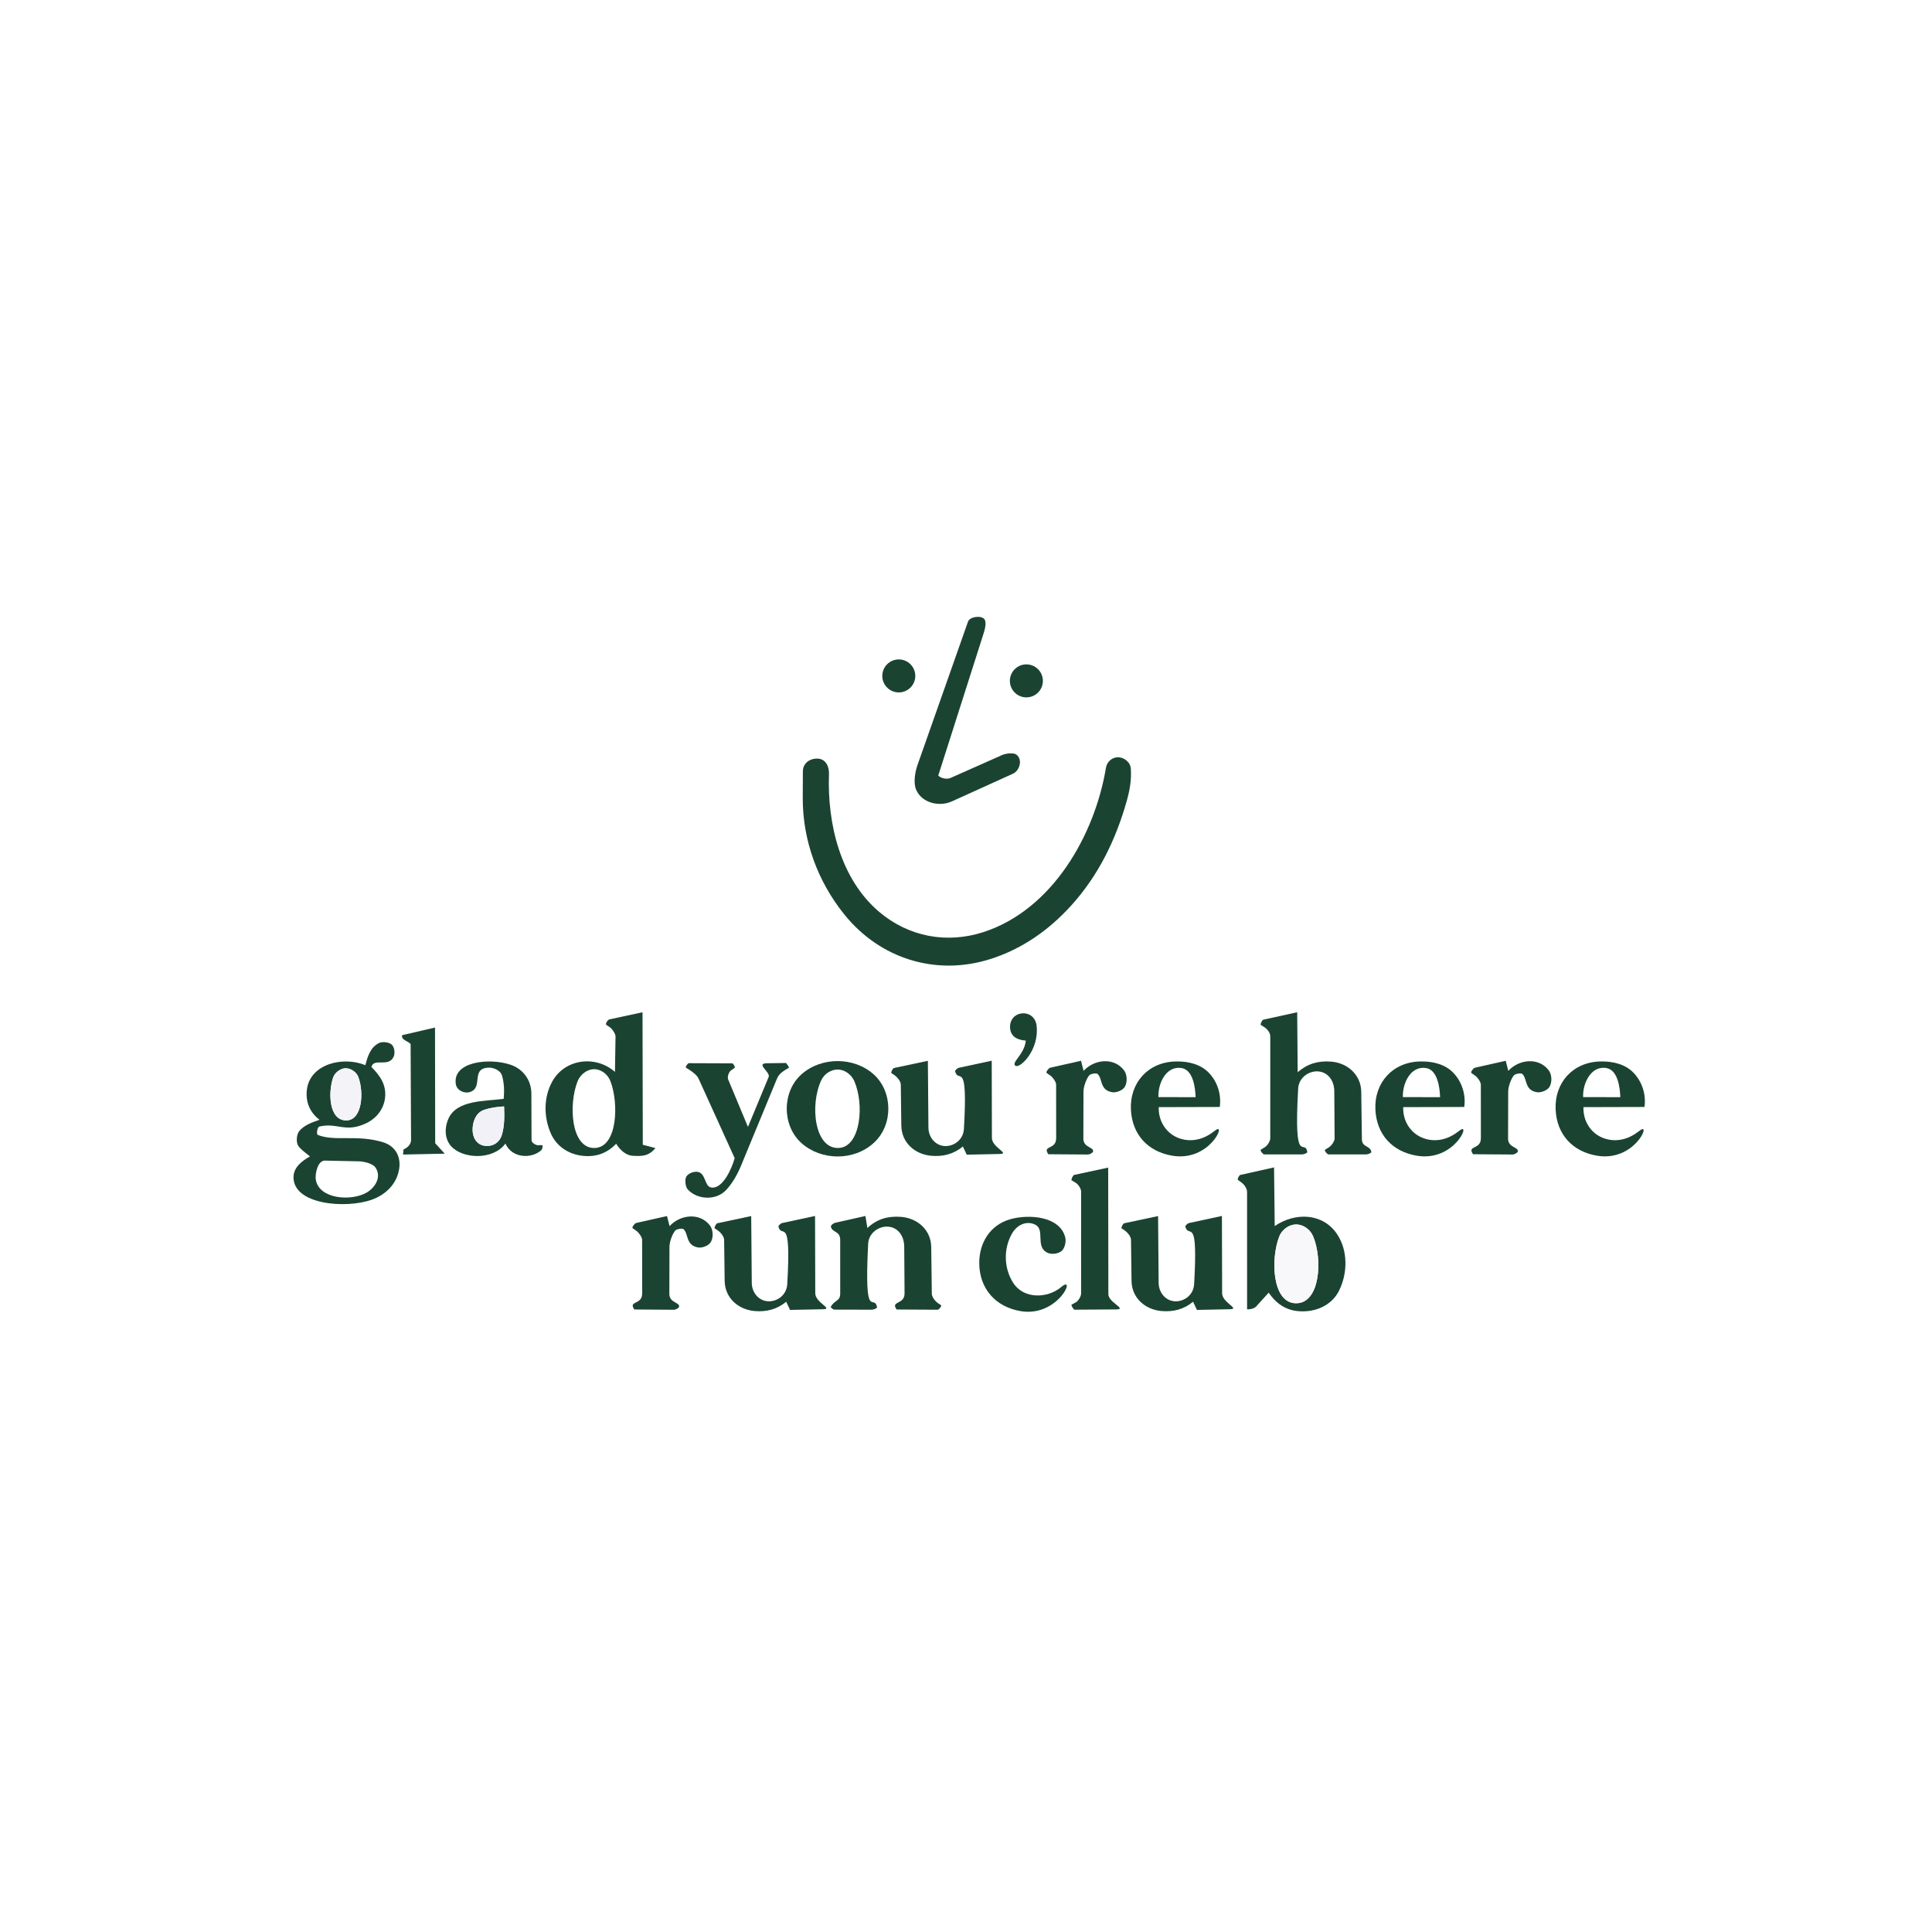
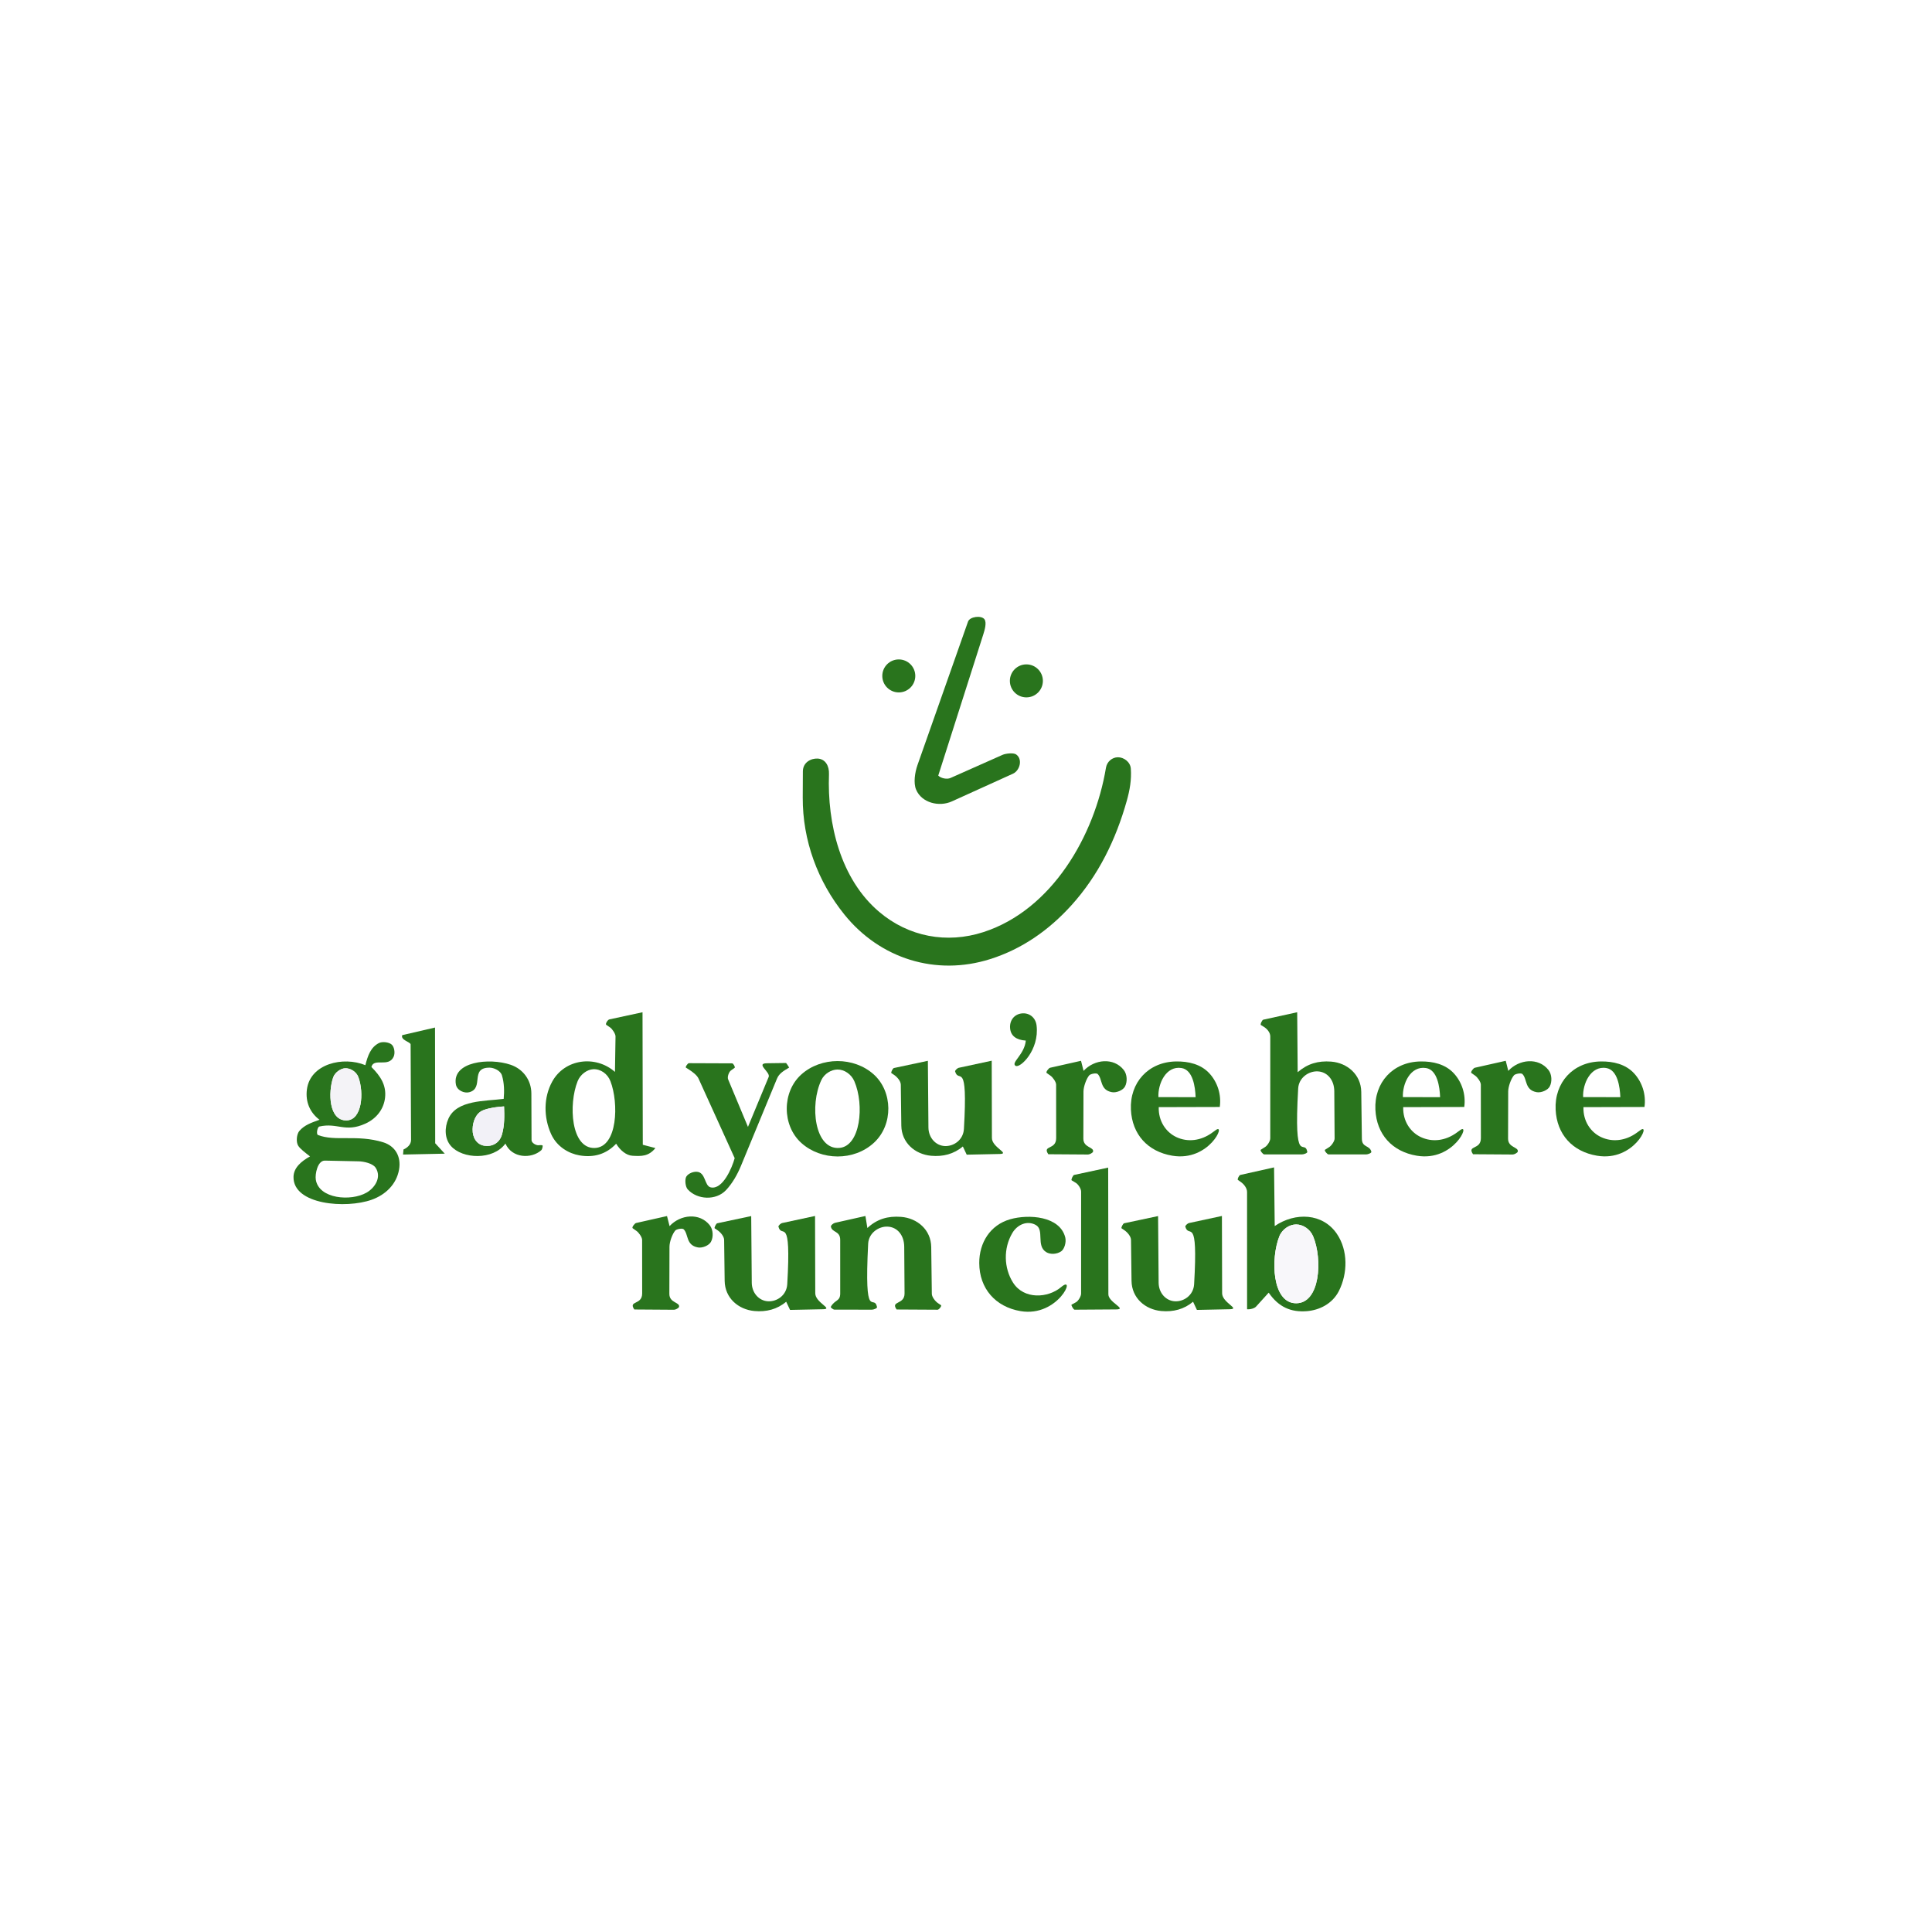
<svg xmlns="http://www.w3.org/2000/svg" width="1080pt" height="1080pt" viewBox="0 0 1080 1080" version="1.2">
  <g id="surface1">
-     <path style=" stroke:none;fill-rule:nonzero;fill:#1B4332;fill-opacity:1;" d="M 448.809 431.223 C 448.832 426.043 453.496 423.832 457.137 424.051 C 461.383 424.309 463.582 428.098 463.406 432.797 C 462.383 460.371 469.797 491.387 491.488 509.758 C 507.91 523.668 529.23 527.684 549.711 521.059 C 588.148 508.629 611.957 467.035 618.242 429.156 C 618.812 425.73 621.742 423.34 624.898 423.312 C 628.18 423.281 631.879 425.887 632.137 429.684 C 632.566 435.996 631.562 441.656 629.883 447.637 C 623.773 469.379 614.035 489.371 598.898 506.094 C 586.293 520.02 571.336 530.496 553.566 536.129 C 523.172 545.758 491.906 535.945 471.973 511.18 C 457.141 492.762 448.621 469.824 448.738 445.766 Z M 448.809 431.223 " />
-     <path style=" stroke:none;fill-rule:nonzero;fill:#1B4332;fill-opacity:1;" d="M 568.07 421.758 C 571.844 424.477 570.055 430.777 566.273 432.492 L 532.074 447.996 C 525.051 451.18 515.277 448.887 512.109 441.418 C 510.543 437.727 511.426 431.797 512.875 427.684 L 541.125 347.496 C 542.137 344.617 548.688 343.867 550.332 346.199 C 551.633 348.043 550.492 352.047 549.695 354.547 L 524.492 433.555 C 525.953 435.07 529.312 435.793 531.328 434.898 L 560.422 421.969 C 562.117 421.215 566.52 420.645 568.07 421.758 " />
-     <path style=" stroke:none;fill-rule:nonzero;fill:#1B4332;fill-opacity:1;" d="M 582.977 380.613 C 582.977 385.711 578.848 389.84 573.754 389.84 C 568.66 389.84 564.527 385.711 564.527 380.613 C 564.527 375.52 568.66 371.391 573.754 371.391 C 578.848 371.391 582.977 375.52 582.977 380.613 " />
-     <path style=" stroke:none;fill-rule:nonzero;fill:#1B4332;fill-opacity:1;" d="M 511.652 377.844 C 511.652 382.938 507.523 387.066 502.43 387.066 C 497.336 387.066 493.207 382.938 493.207 377.844 C 493.207 372.754 497.336 368.625 502.43 368.625 C 507.523 368.625 511.652 372.754 511.652 377.844 " />
-     <path style=" stroke:none;fill-rule:nonzero;fill:#1B4332;fill-opacity:1;" d="M 734.082 691.191 C 732.406 687.137 728.422 684.473 724.559 684.473 C 720.797 684.473 716.734 687.113 715.133 691.168 C 710.234 703.562 711.02 728.531 724.547 728.531 C 737.957 728.535 739.406 704.078 734.082 691.191 M 709.207 722.605 L 702.141 730.398 C 701.262 731.371 698.902 732.07 697.125 731.875 L 697.117 666.348 C 697.117 664.059 695.238 661.875 693.648 660.754 L 692.008 659.598 C 691.535 659.266 692.617 656.965 693.355 656.801 L 712.207 652.582 L 712.574 685.371 C 724.082 677.527 739.387 678.102 747.297 689.691 C 753.637 698.98 753.391 711.848 748.473 721.625 C 744.777 728.961 737.352 732.422 730.473 732.953 C 721.77 733.621 714.84 730.801 709.207 722.605 " />
-     <path style=" stroke:none;fill-rule:nonzero;fill:#1B4332;fill-opacity:1;" d="M 505.469 696.961 C 505.426 690.508 501.637 685.891 496.074 685.688 C 491.223 685.512 485.613 689.191 485.305 695.273 C 483.035 740.18 488.441 722.656 490.277 730.645 C 490.426 731.309 488.383 732.125 487.422 732.121 L 466.355 732.094 C 465.879 732.094 464.207 730.922 464.41 730.551 C 466.684 726.418 469.684 727.629 469.684 723.043 L 469.676 693.137 C 469.676 687.891 465.062 689.148 464.48 685.664 C 464.355 684.922 465.945 683.75 466.797 683.559 L 483.773 679.75 L 484.875 686.461 C 490.285 681.414 496.367 679.668 503.707 680.238 C 512.777 680.938 520.438 687.453 520.562 697.105 L 520.895 723.266 C 520.918 725.07 522.891 727.484 524.211 728.379 L 526.039 729.617 C 526.555 729.969 524.93 732.148 524.113 732.145 L 501.219 732.016 C 497.668 727.035 505.699 729.512 505.652 723.016 Z M 505.469 696.961 " />
-     <path style=" stroke:none;fill-rule:nonzero;fill:#1B4332;fill-opacity:1;" d="M 683.176 722.961 C 683.191 728.207 693.492 731.746 687.5 731.871 L 669.086 732.254 L 666.93 727.672 C 661.918 731.906 655.832 733.484 649.164 732.871 C 640.152 732.039 632.652 725.578 632.531 716 L 632.238 693.141 C 632.211 691.074 630.145 688.781 628.504 687.676 L 626.996 686.664 C 626.52 686.344 627.785 683.949 628.406 683.816 L 647.375 679.789 L 647.684 717.055 C 647.734 722.781 651.73 727.137 656.707 727.426 C 661.785 727.723 667.16 724.059 667.52 717.887 C 669.816 678.312 664.637 692.828 662.602 685.734 C 662.43 685.141 663.941 683.844 664.586 683.703 L 683.062 679.73 Z M 683.176 722.961 " />
-     <path style=" stroke:none;fill-rule:nonzero;fill:#1B4332;fill-opacity:1;" d="M 455.734 722.961 C 455.746 728.195 466.02 731.746 460.133 731.871 L 441.648 732.254 L 439.484 727.672 C 434.48 731.902 428.391 733.484 421.723 732.871 C 412.711 732.039 405.211 725.578 405.09 716 L 404.797 693.141 C 404.77 691.078 402.699 688.766 401.062 687.68 L 399.551 686.676 C 399.07 686.355 400.348 683.949 400.91 683.828 L 419.93 679.789 L 420.242 717.051 C 420.293 722.781 424.289 727.137 429.266 727.426 C 434.348 727.727 439.719 724.059 440.078 717.875 C 442.395 678.164 437.098 692.844 435.16 685.738 C 434.996 685.141 436.496 683.844 437.145 683.703 L 455.617 679.73 Z M 455.734 722.961 " />
-     <path style=" stroke:none;fill-rule:nonzero;fill:#1B4332;fill-opacity:1;" d="M 600.691 732.129 C 600.078 732.133 598.633 729.512 599.004 729.312 L 601.508 727.945 C 602.672 727.312 604.34 724.746 604.34 723.105 L 604.352 666.137 C 604.352 664.41 602.664 661.992 601.43 661.246 L 599.078 659.828 C 598.57 659.52 599.82 656.926 600.418 656.797 L 619.48 652.699 L 619.586 723.539 C 619.594 728.066 630.348 731.93 623.922 731.973 Z M 600.691 732.129 " />
-     <path style=" stroke:none;fill-rule:nonzero;fill:#1B4332;fill-opacity:1;" d="M 565.891 689.277 C 560.816 697.867 561.156 708.879 566.297 716.988 C 572.371 726.57 585.855 725.707 593.184 719.492 C 602.027 711.992 591.668 736.5 570.5 732.926 C 556.477 730.559 547.445 720.309 547.406 706.016 C 547.375 694.742 553.473 684.773 564.699 681.57 C 575.055 678.621 592.48 679.762 595.484 691.727 C 596.168 694.445 594.98 698.266 593.238 699.48 C 590.805 701.176 587.156 701.359 584.887 699.977 C 578.98 696.383 584.051 687.492 578.93 684.723 C 574.188 682.156 568.707 684.508 565.891 689.277 " />
-     <path style=" stroke:none;fill-rule:nonzero;fill:#1B4332;fill-opacity:1;" d="M 374.172 723.297 C 374.16 728.438 380.207 727.891 379.586 730.57 C 379.43 731.234 377.625 732.168 376.793 732.164 L 354.586 732.012 C 351.074 726.863 358.984 729.711 358.977 723.031 L 358.949 693.121 C 358.945 691.539 357.027 688.969 355.855 688.141 L 353.66 686.586 C 353.047 686.152 354.742 683.859 355.598 683.664 L 372.863 679.781 L 374.293 685.41 C 380.305 678.875 391.164 677.742 396.77 684.938 C 398.688 687.395 398.883 691.496 397.434 694.18 C 396.336 696.215 392.691 697.781 390.148 697.324 C 383.316 696.09 384.965 689.906 382.18 687.18 C 381.422 686.434 378.172 687.059 377.461 687.898 C 375.809 689.848 374.25 694.199 374.242 696.938 Z M 374.172 723.297 " />
+     <path style=" stroke:none;fill-rule:nonzero;fill:#29741d;fill-opacity:1;" d="M 448.809 431.223 C 448.832 426.043 453.496 423.832 457.137 424.051 C 461.383 424.309 463.582 428.098 463.406 432.797 C 462.383 460.371 469.797 491.387 491.488 509.758 C 507.91 523.668 529.23 527.684 549.711 521.059 C 588.148 508.629 611.957 467.035 618.242 429.156 C 618.812 425.73 621.742 423.34 624.898 423.312 C 628.18 423.281 631.879 425.887 632.137 429.684 C 632.566 435.996 631.562 441.656 629.883 447.637 C 623.773 469.379 614.035 489.371 598.898 506.094 C 586.293 520.02 571.336 530.496 553.566 536.129 C 523.172 545.758 491.906 535.945 471.973 511.18 C 457.141 492.762 448.621 469.824 448.738 445.766 Z M 448.809 431.223 " />
+     <path style=" stroke:none;fill-rule:nonzero;fill:#29741d;fill-opacity:1;" d="M 568.07 421.758 C 571.844 424.477 570.055 430.777 566.273 432.492 L 532.074 447.996 C 525.051 451.18 515.277 448.887 512.109 441.418 C 510.543 437.727 511.426 431.797 512.875 427.684 L 541.125 347.496 C 542.137 344.617 548.688 343.867 550.332 346.199 C 551.633 348.043 550.492 352.047 549.695 354.547 L 524.492 433.555 C 525.953 435.07 529.312 435.793 531.328 434.898 L 560.422 421.969 C 562.117 421.215 566.52 420.645 568.07 421.758 " />
+     <path style=" stroke:none;fill-rule:nonzero;fill:#29741d;fill-opacity:1;" d="M 582.977 380.613 C 582.977 385.711 578.848 389.84 573.754 389.84 C 568.66 389.84 564.527 385.711 564.527 380.613 C 564.527 375.52 568.66 371.391 573.754 371.391 C 578.848 371.391 582.977 375.52 582.977 380.613 " />
+     <path style=" stroke:none;fill-rule:nonzero;fill:#29741d;fill-opacity:1;" d="M 511.652 377.844 C 511.652 382.938 507.523 387.066 502.43 387.066 C 497.336 387.066 493.207 382.938 493.207 377.844 C 493.207 372.754 497.336 368.625 502.43 368.625 C 507.523 368.625 511.652 372.754 511.652 377.844 " />
+     <path style=" stroke:none;fill-rule:nonzero;fill:#29741d;fill-opacity:1;" d="M 734.082 691.191 C 732.406 687.137 728.422 684.473 724.559 684.473 C 720.797 684.473 716.734 687.113 715.133 691.168 C 710.234 703.562 711.02 728.531 724.547 728.531 C 737.957 728.535 739.406 704.078 734.082 691.191 M 709.207 722.605 L 702.141 730.398 C 701.262 731.371 698.902 732.07 697.125 731.875 L 697.117 666.348 C 697.117 664.059 695.238 661.875 693.648 660.754 L 692.008 659.598 C 691.535 659.266 692.617 656.965 693.355 656.801 L 712.207 652.582 L 712.574 685.371 C 724.082 677.527 739.387 678.102 747.297 689.691 C 753.637 698.98 753.391 711.848 748.473 721.625 C 744.777 728.961 737.352 732.422 730.473 732.953 C 721.77 733.621 714.84 730.801 709.207 722.605 " />
+     <path style=" stroke:none;fill-rule:nonzero;fill:#29741d;fill-opacity:1;" d="M 505.469 696.961 C 505.426 690.508 501.637 685.891 496.074 685.688 C 491.223 685.512 485.613 689.191 485.305 695.273 C 483.035 740.18 488.441 722.656 490.277 730.645 C 490.426 731.309 488.383 732.125 487.422 732.121 L 466.355 732.094 C 465.879 732.094 464.207 730.922 464.41 730.551 C 466.684 726.418 469.684 727.629 469.684 723.043 L 469.676 693.137 C 469.676 687.891 465.062 689.148 464.48 685.664 C 464.355 684.922 465.945 683.75 466.797 683.559 L 483.773 679.75 L 484.875 686.461 C 490.285 681.414 496.367 679.668 503.707 680.238 C 512.777 680.938 520.438 687.453 520.562 697.105 L 520.895 723.266 C 520.918 725.07 522.891 727.484 524.211 728.379 L 526.039 729.617 C 526.555 729.969 524.93 732.148 524.113 732.145 L 501.219 732.016 C 497.668 727.035 505.699 729.512 505.652 723.016 Z M 505.469 696.961 " />
+     <path style=" stroke:none;fill-rule:nonzero;fill:#29741d;fill-opacity:1;" d="M 683.176 722.961 C 683.191 728.207 693.492 731.746 687.5 731.871 L 669.086 732.254 L 666.93 727.672 C 661.918 731.906 655.832 733.484 649.164 732.871 C 640.152 732.039 632.652 725.578 632.531 716 L 632.238 693.141 C 632.211 691.074 630.145 688.781 628.504 687.676 L 626.996 686.664 C 626.52 686.344 627.785 683.949 628.406 683.816 L 647.375 679.789 L 647.684 717.055 C 647.734 722.781 651.73 727.137 656.707 727.426 C 661.785 727.723 667.16 724.059 667.52 717.887 C 669.816 678.312 664.637 692.828 662.602 685.734 C 662.43 685.141 663.941 683.844 664.586 683.703 L 683.062 679.73 Z M 683.176 722.961 " />
+     <path style=" stroke:none;fill-rule:nonzero;fill:#29741d;fill-opacity:1;" d="M 455.734 722.961 C 455.746 728.195 466.02 731.746 460.133 731.871 L 441.648 732.254 L 439.484 727.672 C 434.48 731.902 428.391 733.484 421.723 732.871 C 412.711 732.039 405.211 725.578 405.09 716 L 404.797 693.141 C 404.77 691.078 402.699 688.766 401.062 687.68 L 399.551 686.676 C 399.07 686.355 400.348 683.949 400.91 683.828 L 419.93 679.789 L 420.242 717.051 C 420.293 722.781 424.289 727.137 429.266 727.426 C 434.348 727.727 439.719 724.059 440.078 717.875 C 442.395 678.164 437.098 692.844 435.16 685.738 C 434.996 685.141 436.496 683.844 437.145 683.703 L 455.617 679.73 Z M 455.734 722.961 " />
+     <path style=" stroke:none;fill-rule:nonzero;fill:#29741d;fill-opacity:1;" d="M 600.691 732.129 C 600.078 732.133 598.633 729.512 599.004 729.312 L 601.508 727.945 C 602.672 727.312 604.34 724.746 604.34 723.105 L 604.352 666.137 C 604.352 664.41 602.664 661.992 601.43 661.246 L 599.078 659.828 C 598.57 659.52 599.82 656.926 600.418 656.797 L 619.48 652.699 L 619.586 723.539 C 619.594 728.066 630.348 731.93 623.922 731.973 Z M 600.691 732.129 " />
+     <path style=" stroke:none;fill-rule:nonzero;fill:#29741d;fill-opacity:1;" d="M 565.891 689.277 C 560.816 697.867 561.156 708.879 566.297 716.988 C 572.371 726.57 585.855 725.707 593.184 719.492 C 602.027 711.992 591.668 736.5 570.5 732.926 C 556.477 730.559 547.445 720.309 547.406 706.016 C 547.375 694.742 553.473 684.773 564.699 681.57 C 575.055 678.621 592.48 679.762 595.484 691.727 C 596.168 694.445 594.98 698.266 593.238 699.48 C 590.805 701.176 587.156 701.359 584.887 699.977 C 578.98 696.383 584.051 687.492 578.93 684.723 C 574.188 682.156 568.707 684.508 565.891 689.277 " />
+     <path style=" stroke:none;fill-rule:nonzero;fill:#29741d;fill-opacity:1;" d="M 374.172 723.297 C 374.16 728.438 380.207 727.891 379.586 730.57 C 379.43 731.234 377.625 732.168 376.793 732.164 L 354.586 732.012 C 351.074 726.863 358.984 729.711 358.977 723.031 L 358.949 693.121 C 358.945 691.539 357.027 688.969 355.855 688.141 L 353.66 686.586 C 353.047 686.152 354.742 683.859 355.598 683.664 L 372.863 679.781 L 374.293 685.41 C 380.305 678.875 391.164 677.742 396.77 684.938 C 398.688 687.395 398.883 691.496 397.434 694.18 C 396.336 696.215 392.691 697.781 390.148 697.324 C 383.316 696.09 384.965 689.906 382.18 687.18 C 381.422 686.434 378.172 687.059 377.461 687.898 C 375.809 689.848 374.25 694.199 374.242 696.938 Z M 374.172 723.297 " />
    <path style=" stroke:none;fill-rule:nonzero;fill:rgb(97.255%,96.863%,98.039%);fill-opacity:1;" d="M 734.082 691.191 C 739.406 704.078 737.957 728.535 724.547 728.531 C 711.02 728.531 710.234 703.562 715.133 691.168 C 716.734 687.113 720.797 684.473 724.559 684.473 C 728.422 684.473 732.406 687.137 734.082 691.191 " />
-     <path style=" stroke:none;fill-rule:nonzero;fill:#1B4332;fill-opacity:1;" d="M 209.996 652.793 C 208.398 650.309 203.277 649.242 200.465 649.184 L 181.637 648.789 C 177.5 648.703 176.047 656.359 176.531 659.422 C 178.246 670.234 196.172 671.703 204.926 666.676 C 209.41 664.102 213.492 658.23 209.996 652.793 M 200.383 602.242 C 199.238 599.074 195.859 597.008 192.852 597.172 C 190.406 597.305 187.211 599.523 186.262 602.242 C 183.348 610.574 183.754 626.645 193.836 626.305 C 202.391 626.016 203.535 610.965 200.383 602.242 M 223.066 653.855 C 221.605 662.094 215.457 667.898 207.859 670.633 C 193.422 675.828 163.719 673.504 164.078 657.824 C 164.191 652.797 168.336 649.195 173.297 646.434 C 170.5 644.238 167.863 642.289 166.703 640.477 C 165.398 638.426 165.773 634.023 167.359 632.184 C 170.168 628.926 173.949 627.625 178.598 625.957 C 173.227 621.914 170.664 615.895 171.566 608.992 C 173.438 594.637 191.848 590.32 204.238 595.441 C 205.602 590.156 207.16 585.48 211.801 583.082 C 213.664 582.117 217.352 582.504 218.969 583.934 C 220.395 585.191 221.012 588.566 220.059 590.684 C 217.234 596.949 209.012 591.109 207.617 596.445 C 212.695 601.531 216.074 606.625 215.242 613.711 C 214.539 619.715 210.762 625.172 204.227 628.129 C 192.867 633.273 188.645 627.422 178.508 629.738 C 177.434 629.984 176.641 634.035 177.754 634.473 C 187.367 638.25 199.598 634.039 214.168 638.535 C 220.785 640.574 224.398 646.355 223.066 653.855 " />
-     <path style=" stroke:none;fill-rule:nonzero;fill:#1B4332;fill-opacity:1;" d="M 341.25 604.422 C 339.617 600.195 335.699 597.488 331.578 597.703 C 328.215 597.875 324.434 600.562 322.91 604.355 C 317.707 617.312 319.102 642.223 332.523 641.727 C 345.293 641.25 345.945 616.574 341.25 604.422 M 308.051 633.891 C 303.852 624.551 303.812 613.516 308.676 604.641 C 315.672 591.871 332.91 589.652 343.766 599.203 L 344.082 579.367 C 344.102 577.941 342.273 575.191 341.094 574.379 L 338.887 572.863 C 338.262 572.434 339.684 570.059 340.605 569.859 L 359.172 565.855 L 359.324 639.934 L 366.379 641.777 C 362.531 646.523 358.52 646.363 353.516 646.074 C 350.078 645.875 346.617 642.988 344.441 639.344 C 338.91 645.18 332.008 647.27 323.859 645.848 C 318.07 644.836 311.328 641.168 308.051 633.891 " />
-     <path style=" stroke:none;fill-rule:nonzero;fill:#1B4332;fill-opacity:1;" d="M 745.875 610.008 C 745.832 603.527 741.82 599.066 736.461 598.898 C 731.473 598.742 726.027 602.469 725.684 608.504 C 723.148 653.23 729.199 636.023 730.797 643.871 C 730.938 644.566 728.891 645.324 727.82 645.324 L 706.727 645.328 C 705.996 645.328 704.223 643.07 704.766 642.727 L 707.254 641.145 C 708.395 640.422 710.082 638.008 710.082 636.32 L 710.09 579.355 C 710.09 577.09 708.176 575.023 706.531 574.023 L 704.844 572.996 C 704.324 572.68 705.551 570.156 706.148 570.023 L 725.141 565.848 L 725.41 599.371 C 730.914 594.617 736.852 592.879 744.121 593.445 C 753.137 594.148 760.828 600.711 760.953 610.371 L 761.297 636.645 C 761.363 641.633 765.711 640.066 766.598 643.855 C 766.754 644.52 764.711 645.324 763.73 645.324 L 742.684 645.332 C 741.906 645.332 740.129 643.082 740.668 642.742 L 743.02 641.246 C 744.262 640.457 746.062 637.961 746.055 636.418 Z M 745.875 610.008 " />
-     <path style=" stroke:none;fill-rule:nonzero;fill:#1B4332;fill-opacity:1;" d="M 554.488 636.172 C 554.504 641.41 564.785 644.961 558.879 645.082 L 540.398 645.469 L 538.242 640.887 C 533.234 645.117 527.148 646.695 520.48 646.082 C 511.469 645.254 503.969 638.789 503.844 629.215 L 503.555 606.352 C 503.527 604.285 501.457 601.992 499.82 600.891 L 498.312 599.875 C 497.832 599.555 499.105 597.16 499.668 597.043 L 518.688 593 L 519 630.266 C 519.047 635.992 523.047 640.348 528.023 640.641 C 533.102 640.938 538.477 637.273 538.836 631.102 C 541.133 591.52 535.953 606.043 533.918 598.949 C 533.746 598.352 535.254 597.055 535.902 596.918 L 554.375 592.941 Z M 554.488 636.172 " />
-     <path style=" stroke:none;fill-rule:nonzero;fill:#1B4332;fill-opacity:1;" d="M 280.637 634.117 C 282.066 628.984 281.988 623.93 281.781 618.488 C 277.715 618.766 273.965 619.199 270.277 620.559 C 265.988 622.141 264.285 627.016 264.191 631.184 C 264.074 636.086 266.555 639.777 270.684 640.461 C 274.746 641.133 279.203 639.273 280.637 634.117 M 282.535 639.262 C 275.684 648.672 258.41 648.012 251.969 640.496 C 248.52 636.465 248.418 630.418 250.656 625.371 C 255.34 614.797 271.098 615.637 281.57 614.273 C 281.957 610.051 281.887 605.395 280.586 601.133 C 279.75 598.391 275.988 596.844 273.699 596.828 C 262.422 596.762 270.867 608.336 262.27 610.57 C 259.605 611.266 255.445 609.641 254.84 606.176 C 252.637 593.496 273.379 591.109 285.461 595.215 C 292.469 597.598 297.016 603.852 297.039 611.27 L 297.137 637.359 C 297.145 638.969 299.797 640.383 301.184 640.195 C 302.043 640.082 303.324 640.051 303.355 640.477 C 303.395 641.047 303.07 642.539 302.59 642.969 C 297.02 647.957 286.168 647.484 282.535 639.262 " />
-     <path style=" stroke:none;fill-rule:nonzero;fill:#1B4332;fill-opacity:1;" d="M 477.586 604.41 C 475.863 600.418 471.926 597.836 468.16 597.867 C 464.75 597.895 460.848 600.148 459.133 603.777 C 452.5 617.777 455.359 642.746 469.172 641.699 C 480.984 640.809 483.32 617.68 477.586 604.41 M 488.617 638.73 C 477.395 649.168 459.016 648.863 447.984 638.953 C 437.098 629.18 437.07 610.395 447.953 600.625 C 459.039 590.672 477.34 590.645 488.422 600.605 C 499.066 610.172 499.48 628.629 488.617 638.73 " />
-     <path style=" stroke:none;fill-rule:nonzero;fill:#1B4332;fill-opacity:1;" d="M 905.777 613.324 C 905.559 607.559 904.262 598.074 897.926 597.039 C 889.188 595.605 884.609 605.957 884.984 613.289 Z M 914.879 633.281 L 917.055 631.711 C 922.98 627.438 913.488 649.52 892.754 646.051 C 879 643.75 870.273 634.129 869.609 620.305 C 868.887 605.23 879.262 593.652 894.723 593.359 C 901.773 593.227 908.75 594.895 913.445 599.988 C 917.973 604.895 920.25 611.816 919.281 618.805 L 885.16 618.895 C 884.918 626.621 889.117 632.883 895.016 635.645 C 901.449 638.652 908.781 637.68 914.879 633.281 " />
-     <path style=" stroke:none;fill-rule:nonzero;fill:#1B4332;fill-opacity:1;" d="M 805.023 613.328 C 804.824 607.586 803.473 598.027 797.184 597.047 C 788.348 595.668 783.895 605.93 784.23 613.289 Z M 814.125 633.281 L 816.305 631.707 C 822.23 627.434 812.738 649.52 792.004 646.051 C 778.246 643.75 769.52 634.125 768.855 620.305 C 768.133 605.23 778.508 593.656 793.973 593.359 C 801.02 593.223 807.996 594.895 812.695 599.988 C 817.219 604.895 819.496 611.812 818.527 618.805 L 784.406 618.895 C 784.164 626.621 788.363 632.883 794.266 635.645 C 800.695 638.652 808.031 637.68 814.125 633.281 " />
-     <path style=" stroke:none;fill-rule:nonzero;fill:#1B4332;fill-opacity:1;" d="M 668.359 613.328 C 668.141 607.586 666.863 598.051 660.473 597.035 C 651.758 595.648 647.203 605.926 647.566 613.289 Z M 677.461 633.281 L 679.633 631.715 C 685.566 627.441 676.07 649.516 655.336 646.051 C 641.582 643.75 632.855 634.129 632.191 620.305 C 631.469 605.23 641.844 593.656 657.305 593.359 C 664.355 593.227 671.332 594.895 676.031 599.988 C 680.555 604.895 682.832 611.812 681.863 618.805 L 647.742 618.895 C 647.5 626.621 651.699 632.883 657.598 635.645 C 664.027 638.656 671.363 637.676 677.461 633.281 " />
-     <path style=" stroke:none;fill-rule:nonzero;fill:#1B4332;fill-opacity:1;" d="M 441.148 596.766 C 437.609 598.867 435.488 600.184 434.301 603.059 L 414.164 651.809 C 412.172 656.633 409.371 661.547 405.84 665.293 C 400.246 671.227 389.766 670.734 384.453 664.887 C 383.152 663.449 382.824 659.934 383.434 658.211 C 384.043 656.473 386.84 654.957 389.324 655.02 C 394.648 655.148 393.641 662.957 397.316 663.754 C 403.953 665.188 409.211 652.887 410.691 647.414 L 390.496 602.949 C 389.578 600.926 386.891 599.016 385.117 597.879 L 383.434 596.801 C 382.957 596.496 384.438 594.324 385.105 594.324 L 409.273 594.418 C 409.984 594.422 411.109 596.609 410.68 596.918 L 408.605 598.395 C 407.477 599.199 406.438 601.961 407.035 603.391 L 418.117 629.945 L 429.699 602 C 430.797 599.355 422.168 594.457 428.68 594.367 L 439.418 594.219 C 439.512 594.219 440.516 595.723 441.148 596.766 " />
-     <path style=" stroke:none;fill-rule:nonzero;fill:#1B4332;fill-opacity:1;" d="M 843.023 636.512 C 843.008 641.648 849.059 641.105 848.434 643.785 C 848.281 644.449 846.473 645.383 845.645 645.379 L 823.434 645.227 C 819.93 640.066 827.828 642.934 827.824 636.242 L 827.797 606.336 C 827.797 604.754 825.879 602.18 824.707 601.352 L 822.512 599.801 C 821.895 599.367 823.59 597.07 824.445 596.879 L 841.715 592.992 L 843.145 598.625 C 849.16 592.086 860.004 590.961 865.625 598.148 C 867.52 600.574 867.727 604.703 866.289 607.387 C 865.195 609.422 861.551 610.996 859 610.535 C 852.172 609.309 853.809 603.117 851.031 600.391 C 850.27 599.648 847.02 600.27 846.305 601.113 C 844.668 603.051 843.098 607.41 843.09 610.152 Z M 843.023 636.512 " />
-     <path style=" stroke:none;fill-rule:nonzero;fill:#1B4332;fill-opacity:1;" d="M 605.605 636.512 C 605.59 641.648 611.641 641.105 611.02 643.785 C 610.863 644.449 609.055 645.383 608.227 645.379 L 586.02 645.227 C 582.508 640.07 590.414 642.93 590.406 636.246 L 590.379 606.336 C 590.379 604.754 588.461 602.18 587.289 601.352 L 585.094 599.801 C 584.48 599.367 586.172 597.07 587.031 596.879 L 604.297 592.992 L 605.727 598.625 C 611.742 592.086 622.586 590.961 628.207 598.148 C 630.105 600.574 630.309 604.703 628.871 607.387 C 627.781 609.422 624.133 610.996 621.582 610.535 C 614.75 609.309 616.395 603.113 613.613 600.391 C 612.852 599.648 609.605 600.27 608.852 601.16 C 607.328 602.961 605.68 607.414 605.672 610.148 Z M 605.605 636.512 " />
-     <path style=" stroke:none;fill-rule:nonzero;fill:#1B4332;fill-opacity:1;" d="M 225.309 645.398 L 225.547 642.57 C 227.734 641.613 229.793 639.785 229.781 637.207 L 229.539 583.852 C 229.535 582.465 223.781 581.449 224.855 578.652 L 243.176 574.402 L 243.277 639.09 L 248.617 644.91 Z M 225.309 645.398 " />
-     <path style=" stroke:none;fill-rule:nonzero;fill:#1B4332;fill-opacity:1;" d="M 579.453 573.262 C 581.102 586.926 570.16 597.496 567.648 595.762 C 565.047 593.969 572.691 589.52 573.434 581.699 C 568.047 581.332 565.035 579.027 564.656 574.855 C 564.258 570.492 566.891 567.086 570.969 566.527 C 575.172 565.953 578.895 568.633 579.453 573.262 " />
+     <path style=" stroke:none;fill-rule:nonzero;fill:#29741d;fill-opacity:1;" d="M 209.996 652.793 C 208.398 650.309 203.277 649.242 200.465 649.184 L 181.637 648.789 C 177.5 648.703 176.047 656.359 176.531 659.422 C 178.246 670.234 196.172 671.703 204.926 666.676 C 209.41 664.102 213.492 658.23 209.996 652.793 M 200.383 602.242 C 199.238 599.074 195.859 597.008 192.852 597.172 C 190.406 597.305 187.211 599.523 186.262 602.242 C 183.348 610.574 183.754 626.645 193.836 626.305 C 202.391 626.016 203.535 610.965 200.383 602.242 M 223.066 653.855 C 221.605 662.094 215.457 667.898 207.859 670.633 C 193.422 675.828 163.719 673.504 164.078 657.824 C 164.191 652.797 168.336 649.195 173.297 646.434 C 170.5 644.238 167.863 642.289 166.703 640.477 C 165.398 638.426 165.773 634.023 167.359 632.184 C 170.168 628.926 173.949 627.625 178.598 625.957 C 173.227 621.914 170.664 615.895 171.566 608.992 C 173.438 594.637 191.848 590.32 204.238 595.441 C 205.602 590.156 207.16 585.48 211.801 583.082 C 213.664 582.117 217.352 582.504 218.969 583.934 C 220.395 585.191 221.012 588.566 220.059 590.684 C 217.234 596.949 209.012 591.109 207.617 596.445 C 212.695 601.531 216.074 606.625 215.242 613.711 C 214.539 619.715 210.762 625.172 204.227 628.129 C 192.867 633.273 188.645 627.422 178.508 629.738 C 177.434 629.984 176.641 634.035 177.754 634.473 C 187.367 638.25 199.598 634.039 214.168 638.535 C 220.785 640.574 224.398 646.355 223.066 653.855 " />
+     <path style=" stroke:none;fill-rule:nonzero;fill:#29741d;fill-opacity:1;" d="M 341.25 604.422 C 339.617 600.195 335.699 597.488 331.578 597.703 C 328.215 597.875 324.434 600.562 322.91 604.355 C 317.707 617.312 319.102 642.223 332.523 641.727 C 345.293 641.25 345.945 616.574 341.25 604.422 M 308.051 633.891 C 303.852 624.551 303.812 613.516 308.676 604.641 C 315.672 591.871 332.91 589.652 343.766 599.203 L 344.082 579.367 C 344.102 577.941 342.273 575.191 341.094 574.379 L 338.887 572.863 C 338.262 572.434 339.684 570.059 340.605 569.859 L 359.172 565.855 L 359.324 639.934 L 366.379 641.777 C 362.531 646.523 358.52 646.363 353.516 646.074 C 350.078 645.875 346.617 642.988 344.441 639.344 C 338.91 645.18 332.008 647.27 323.859 645.848 C 318.07 644.836 311.328 641.168 308.051 633.891 " />
+     <path style=" stroke:none;fill-rule:nonzero;fill:#29741d;fill-opacity:1;" d="M 745.875 610.008 C 745.832 603.527 741.82 599.066 736.461 598.898 C 731.473 598.742 726.027 602.469 725.684 608.504 C 723.148 653.23 729.199 636.023 730.797 643.871 C 730.938 644.566 728.891 645.324 727.82 645.324 L 706.727 645.328 C 705.996 645.328 704.223 643.07 704.766 642.727 L 707.254 641.145 C 708.395 640.422 710.082 638.008 710.082 636.32 L 710.09 579.355 C 710.09 577.09 708.176 575.023 706.531 574.023 L 704.844 572.996 C 704.324 572.68 705.551 570.156 706.148 570.023 L 725.141 565.848 L 725.41 599.371 C 730.914 594.617 736.852 592.879 744.121 593.445 C 753.137 594.148 760.828 600.711 760.953 610.371 L 761.297 636.645 C 761.363 641.633 765.711 640.066 766.598 643.855 C 766.754 644.52 764.711 645.324 763.73 645.324 L 742.684 645.332 C 741.906 645.332 740.129 643.082 740.668 642.742 L 743.02 641.246 C 744.262 640.457 746.062 637.961 746.055 636.418 Z M 745.875 610.008 " />
+     <path style=" stroke:none;fill-rule:nonzero;fill:#29741d;fill-opacity:1;" d="M 554.488 636.172 C 554.504 641.41 564.785 644.961 558.879 645.082 L 540.398 645.469 L 538.242 640.887 C 533.234 645.117 527.148 646.695 520.48 646.082 C 511.469 645.254 503.969 638.789 503.844 629.215 L 503.555 606.352 C 503.527 604.285 501.457 601.992 499.82 600.891 L 498.312 599.875 C 497.832 599.555 499.105 597.16 499.668 597.043 L 518.688 593 L 519 630.266 C 519.047 635.992 523.047 640.348 528.023 640.641 C 533.102 640.938 538.477 637.273 538.836 631.102 C 541.133 591.52 535.953 606.043 533.918 598.949 C 533.746 598.352 535.254 597.055 535.902 596.918 L 554.375 592.941 Z M 554.488 636.172 " />
+     <path style=" stroke:none;fill-rule:nonzero;fill:#29741d;fill-opacity:1;" d="M 280.637 634.117 C 282.066 628.984 281.988 623.93 281.781 618.488 C 277.715 618.766 273.965 619.199 270.277 620.559 C 265.988 622.141 264.285 627.016 264.191 631.184 C 264.074 636.086 266.555 639.777 270.684 640.461 C 274.746 641.133 279.203 639.273 280.637 634.117 M 282.535 639.262 C 275.684 648.672 258.41 648.012 251.969 640.496 C 248.52 636.465 248.418 630.418 250.656 625.371 C 255.34 614.797 271.098 615.637 281.57 614.273 C 281.957 610.051 281.887 605.395 280.586 601.133 C 279.75 598.391 275.988 596.844 273.699 596.828 C 262.422 596.762 270.867 608.336 262.27 610.57 C 259.605 611.266 255.445 609.641 254.84 606.176 C 252.637 593.496 273.379 591.109 285.461 595.215 C 292.469 597.598 297.016 603.852 297.039 611.27 L 297.137 637.359 C 297.145 638.969 299.797 640.383 301.184 640.195 C 302.043 640.082 303.324 640.051 303.355 640.477 C 303.395 641.047 303.07 642.539 302.59 642.969 C 297.02 647.957 286.168 647.484 282.535 639.262 " />
+     <path style=" stroke:none;fill-rule:nonzero;fill:#29741d;fill-opacity:1;" d="M 477.586 604.41 C 475.863 600.418 471.926 597.836 468.16 597.867 C 464.75 597.895 460.848 600.148 459.133 603.777 C 452.5 617.777 455.359 642.746 469.172 641.699 C 480.984 640.809 483.32 617.68 477.586 604.41 M 488.617 638.73 C 477.395 649.168 459.016 648.863 447.984 638.953 C 437.098 629.18 437.07 610.395 447.953 600.625 C 459.039 590.672 477.34 590.645 488.422 600.605 C 499.066 610.172 499.48 628.629 488.617 638.73 " />
+     <path style=" stroke:none;fill-rule:nonzero;fill:#29741d;fill-opacity:1;" d="M 905.777 613.324 C 905.559 607.559 904.262 598.074 897.926 597.039 C 889.188 595.605 884.609 605.957 884.984 613.289 Z M 914.879 633.281 L 917.055 631.711 C 922.98 627.438 913.488 649.52 892.754 646.051 C 879 643.75 870.273 634.129 869.609 620.305 C 868.887 605.23 879.262 593.652 894.723 593.359 C 901.773 593.227 908.75 594.895 913.445 599.988 C 917.973 604.895 920.25 611.816 919.281 618.805 L 885.16 618.895 C 884.918 626.621 889.117 632.883 895.016 635.645 C 901.449 638.652 908.781 637.68 914.879 633.281 " />
+     <path style=" stroke:none;fill-rule:nonzero;fill:#29741d;fill-opacity:1;" d="M 805.023 613.328 C 804.824 607.586 803.473 598.027 797.184 597.047 C 788.348 595.668 783.895 605.93 784.23 613.289 Z M 814.125 633.281 L 816.305 631.707 C 822.23 627.434 812.738 649.52 792.004 646.051 C 778.246 643.75 769.52 634.125 768.855 620.305 C 768.133 605.23 778.508 593.656 793.973 593.359 C 801.02 593.223 807.996 594.895 812.695 599.988 C 817.219 604.895 819.496 611.812 818.527 618.805 L 784.406 618.895 C 784.164 626.621 788.363 632.883 794.266 635.645 C 800.695 638.652 808.031 637.68 814.125 633.281 " />
+     <path style=" stroke:none;fill-rule:nonzero;fill:#29741d;fill-opacity:1;" d="M 668.359 613.328 C 668.141 607.586 666.863 598.051 660.473 597.035 C 651.758 595.648 647.203 605.926 647.566 613.289 Z M 677.461 633.281 L 679.633 631.715 C 685.566 627.441 676.07 649.516 655.336 646.051 C 641.582 643.75 632.855 634.129 632.191 620.305 C 631.469 605.23 641.844 593.656 657.305 593.359 C 664.355 593.227 671.332 594.895 676.031 599.988 C 680.555 604.895 682.832 611.812 681.863 618.805 L 647.742 618.895 C 647.5 626.621 651.699 632.883 657.598 635.645 C 664.027 638.656 671.363 637.676 677.461 633.281 " />
+     <path style=" stroke:none;fill-rule:nonzero;fill:#29741d;fill-opacity:1;" d="M 441.148 596.766 C 437.609 598.867 435.488 600.184 434.301 603.059 L 414.164 651.809 C 412.172 656.633 409.371 661.547 405.84 665.293 C 400.246 671.227 389.766 670.734 384.453 664.887 C 383.152 663.449 382.824 659.934 383.434 658.211 C 384.043 656.473 386.84 654.957 389.324 655.02 C 394.648 655.148 393.641 662.957 397.316 663.754 C 403.953 665.188 409.211 652.887 410.691 647.414 L 390.496 602.949 C 389.578 600.926 386.891 599.016 385.117 597.879 L 383.434 596.801 C 382.957 596.496 384.438 594.324 385.105 594.324 L 409.273 594.418 C 409.984 594.422 411.109 596.609 410.68 596.918 L 408.605 598.395 C 407.477 599.199 406.438 601.961 407.035 603.391 L 418.117 629.945 L 429.699 602 C 430.797 599.355 422.168 594.457 428.68 594.367 L 439.418 594.219 C 439.512 594.219 440.516 595.723 441.148 596.766 " />
+     <path style=" stroke:none;fill-rule:nonzero;fill:#29741d;fill-opacity:1;" d="M 843.023 636.512 C 843.008 641.648 849.059 641.105 848.434 643.785 C 848.281 644.449 846.473 645.383 845.645 645.379 L 823.434 645.227 C 819.93 640.066 827.828 642.934 827.824 636.242 L 827.797 606.336 C 827.797 604.754 825.879 602.18 824.707 601.352 L 822.512 599.801 C 821.895 599.367 823.59 597.07 824.445 596.879 L 841.715 592.992 L 843.145 598.625 C 849.16 592.086 860.004 590.961 865.625 598.148 C 867.52 600.574 867.727 604.703 866.289 607.387 C 865.195 609.422 861.551 610.996 859 610.535 C 852.172 609.309 853.809 603.117 851.031 600.391 C 850.27 599.648 847.02 600.27 846.305 601.113 C 844.668 603.051 843.098 607.41 843.09 610.152 Z M 843.023 636.512 " />
+     <path style=" stroke:none;fill-rule:nonzero;fill:#29741d;fill-opacity:1;" d="M 605.605 636.512 C 605.59 641.648 611.641 641.105 611.02 643.785 C 610.863 644.449 609.055 645.383 608.227 645.379 L 586.02 645.227 C 582.508 640.07 590.414 642.93 590.406 636.246 L 590.379 606.336 C 590.379 604.754 588.461 602.18 587.289 601.352 L 585.094 599.801 C 584.48 599.367 586.172 597.07 587.031 596.879 L 604.297 592.992 L 605.727 598.625 C 611.742 592.086 622.586 590.961 628.207 598.148 C 630.105 600.574 630.309 604.703 628.871 607.387 C 627.781 609.422 624.133 610.996 621.582 610.535 C 614.75 609.309 616.395 603.113 613.613 600.391 C 612.852 599.648 609.605 600.27 608.852 601.16 C 607.328 602.961 605.68 607.414 605.672 610.148 Z M 605.605 636.512 " />
+     <path style=" stroke:none;fill-rule:nonzero;fill:#29741d;fill-opacity:1;" d="M 225.309 645.398 L 225.547 642.57 C 227.734 641.613 229.793 639.785 229.781 637.207 L 229.539 583.852 C 229.535 582.465 223.781 581.449 224.855 578.652 L 243.176 574.402 L 243.277 639.09 L 248.617 644.91 Z M 225.309 645.398 " />
+     <path style=" stroke:none;fill-rule:nonzero;fill:#29741d;fill-opacity:1;" d="M 579.453 573.262 C 581.102 586.926 570.16 597.496 567.648 595.762 C 565.047 593.969 572.691 589.52 573.434 581.699 C 568.047 581.332 565.035 579.027 564.656 574.855 C 564.258 570.492 566.891 567.086 570.969 566.527 C 575.172 565.953 578.895 568.633 579.453 573.262 " />
    <path style=" stroke:none;fill-rule:nonzero;fill:rgb(95.686%,95.294%,96.863%);fill-opacity:1;" d="M 200.383 602.242 C 203.535 610.969 202.391 626.016 193.836 626.305 C 183.754 626.645 183.348 610.574 186.262 602.242 C 187.211 599.523 190.406 597.305 192.852 597.172 C 195.859 597.008 199.238 599.074 200.383 602.242 " />
    <path style=" stroke:none;fill-rule:nonzero;fill:rgb(94.902%,94.51%,96.863%);fill-opacity:1;" d="M 280.637 634.117 C 279.203 639.273 274.746 641.133 270.684 640.461 C 266.555 639.777 264.074 636.086 264.191 631.184 C 264.285 627.016 265.988 622.141 270.277 620.559 C 273.965 619.199 277.715 618.766 281.781 618.488 C 281.988 623.93 282.066 628.984 280.637 634.117 " />
  </g>
</svg>
